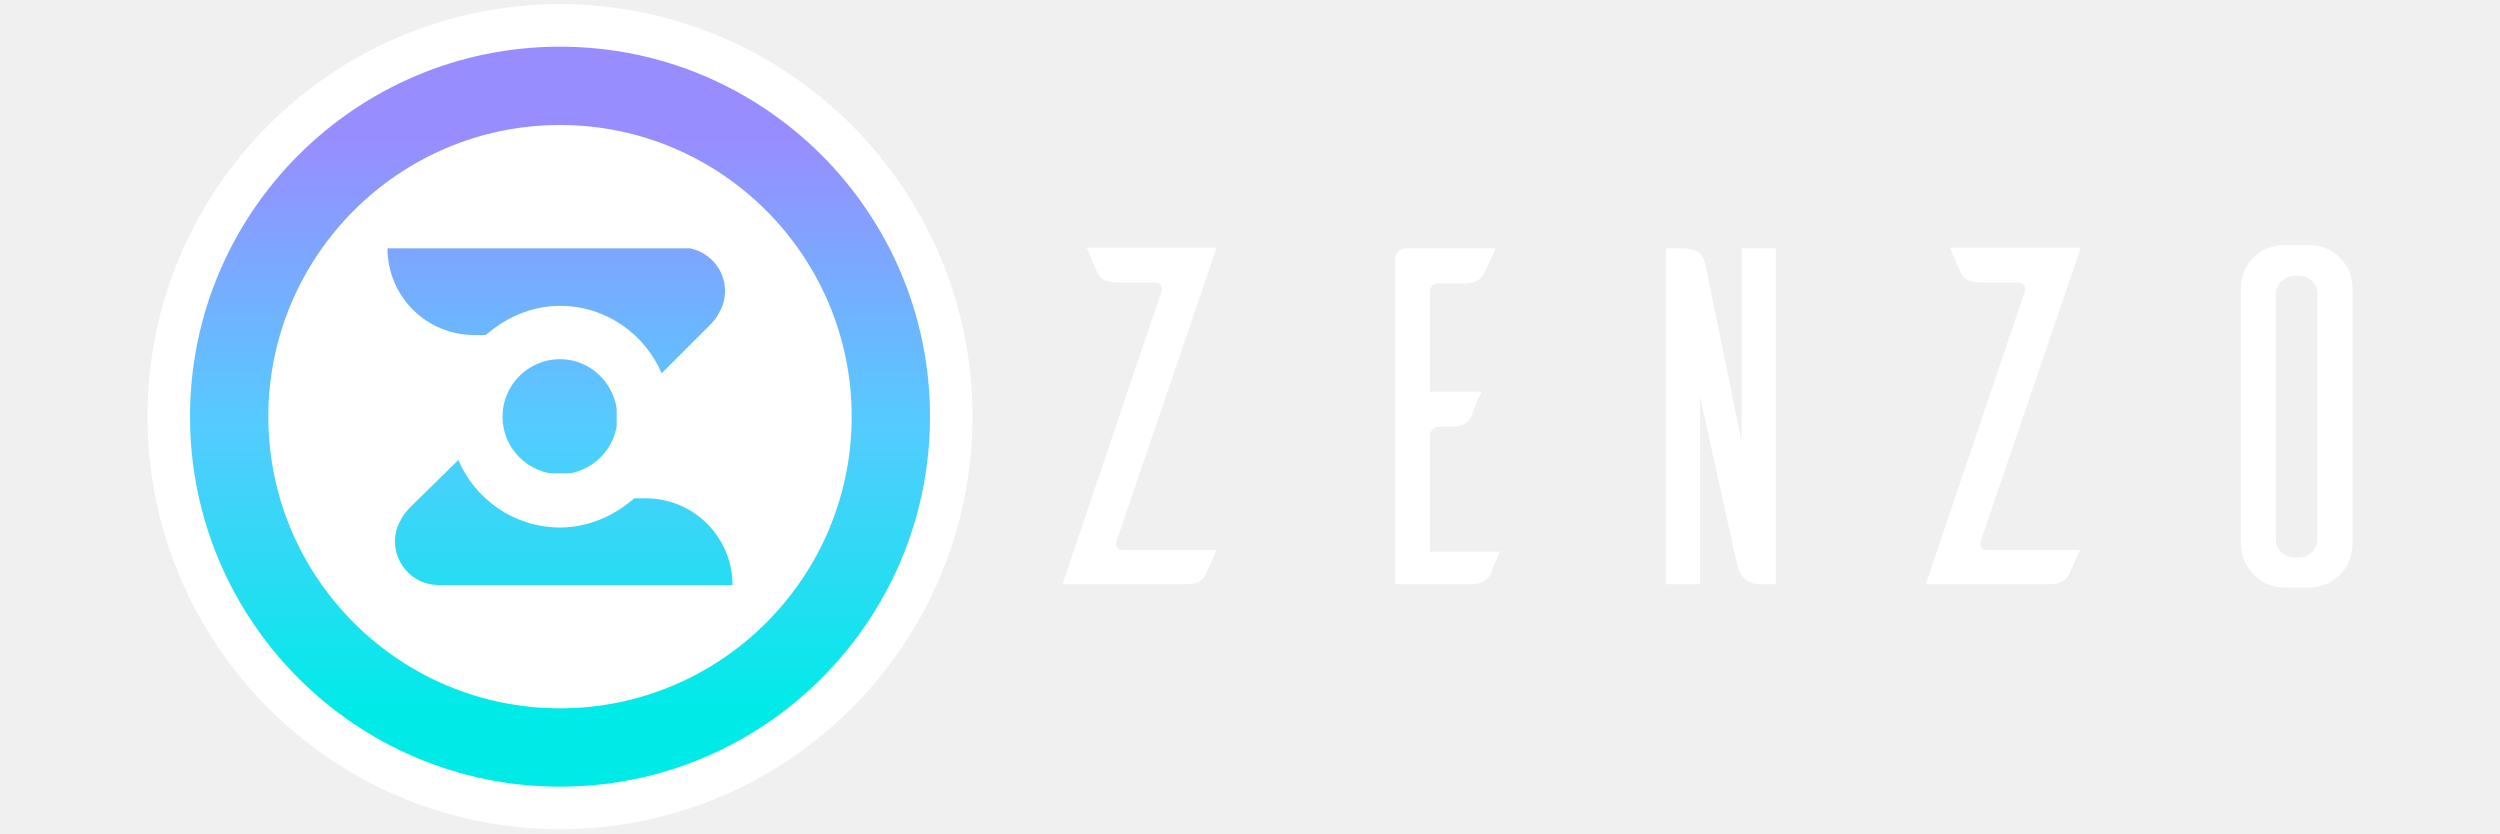
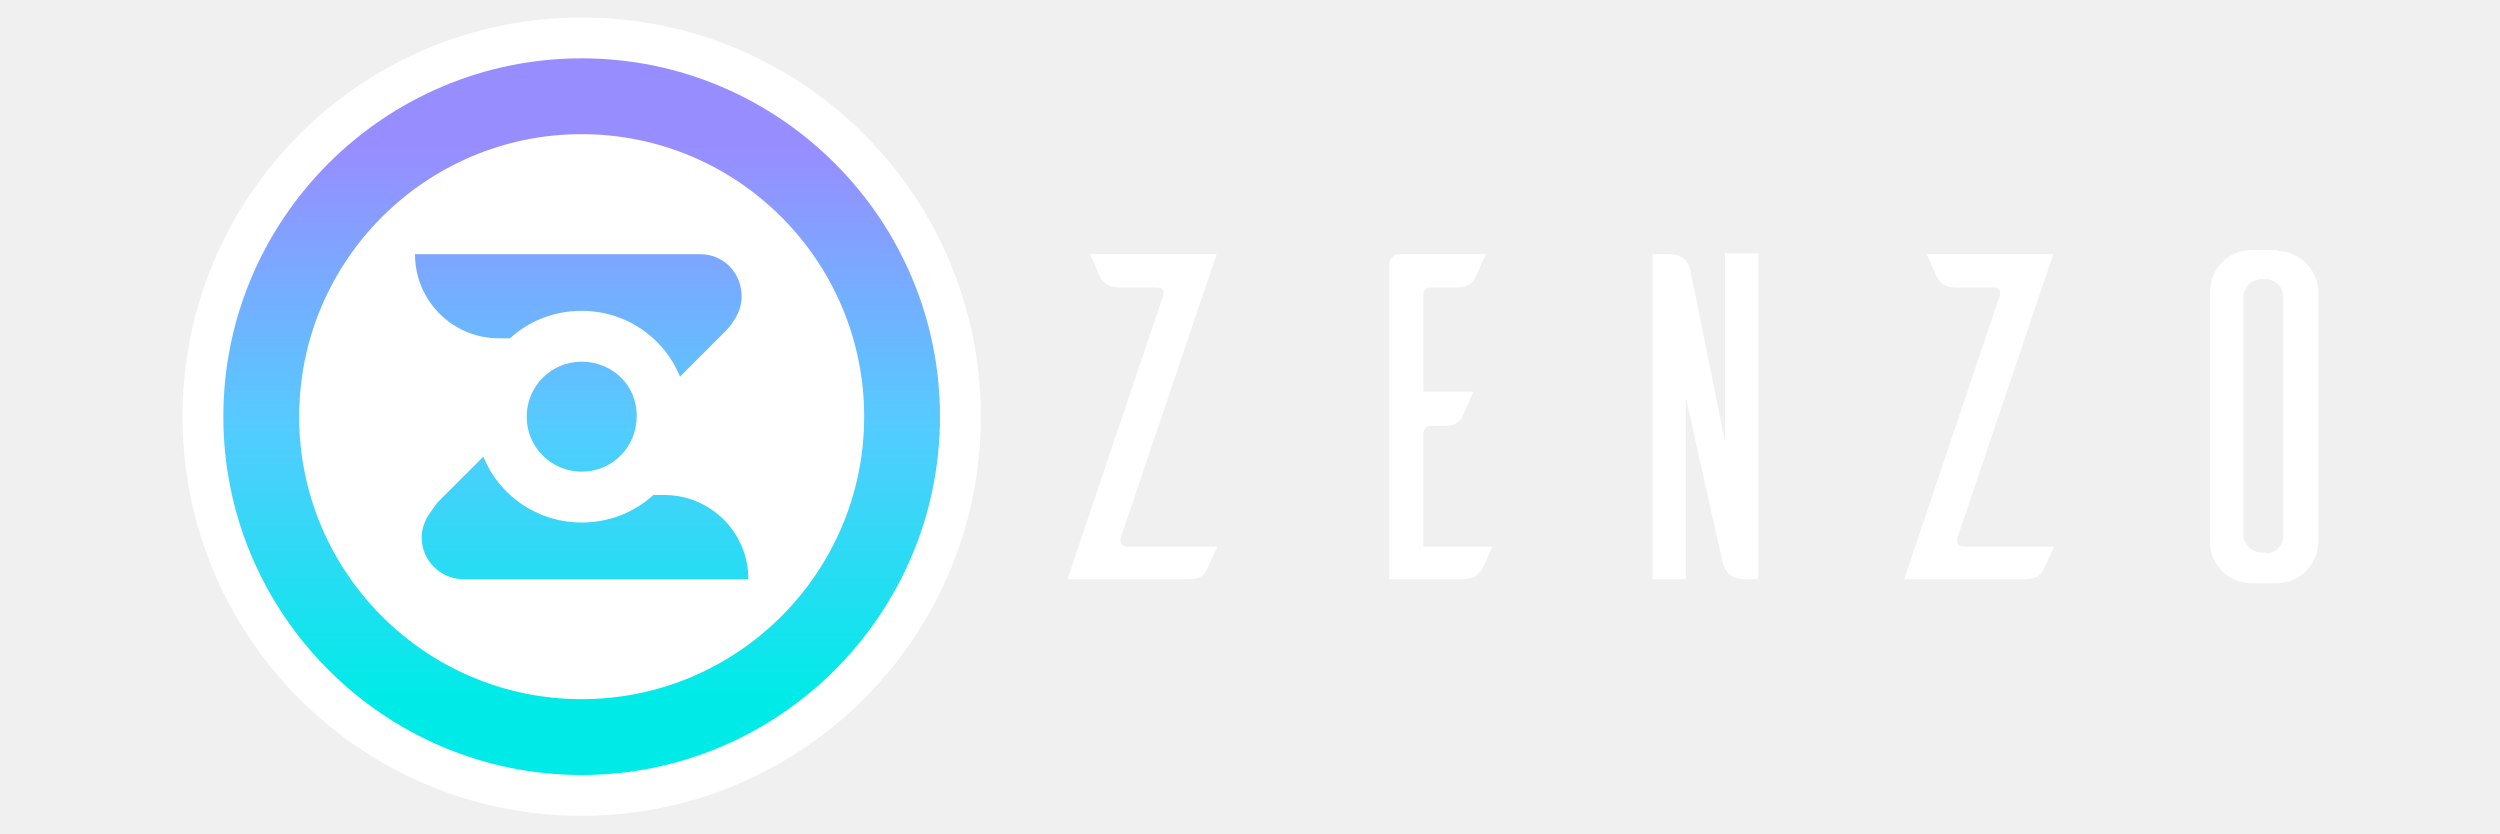
- <svg xmlns="http://www.w3.org/2000/svg" xmlns:xlink="http://www.w3.org/1999/xlink" version="1.1" id="Layer_1" x="0px" y="0px" width="300px" height="100px" viewBox="0 0 300 100" style="enable-background:new 0 0 300 100;" xml:space="preserve">
+ <svg xmlns="http://www.w3.org/2000/svg" version="1.1" id="Layer_1" x="0px" y="0px" width="300px" height="100px" viewBox="0 0 300 100" style="enable-background:new 0 0 300 100;" xml:space="preserve">
  <style type="text/css">
	.st0{fill:#FFFFFF;}
- 	
- 		.st1{clip-path:url(#SVGID_00000018227736476522283920000000172481715676211346_);fill:url(#SVGID_00000026138016102407621590000016977189197307598747_);}
- 	
- 		.st2{clip-path:url(#SVGID_00000010990124637985759000000009290046981507777966_);fill:url(#SVGID_00000031886611289228883130000014884997955400825501_);}
- 	
- 		.st3{clip-path:url(#SVGID_00000119081488951096076700000000821298470932094390_);fill:url(#SVGID_00000091727073611988692860000004111444071454172861_);}
- 	
- 		.st4{clip-path:url(#SVGID_00000084504205657010246160000014461465201096599945_);fill:url(#SVGID_00000098205849775521096790000000765578034947377076_);}
+ 	.st1{fill:url(#SVGID_1_);}
+ 	.st2{fill:url(#SVGID_00000173139399456090161590000007704621792381196681_);}
+ 	.st3{fill:url(#SVGID_00000082357345778646295910000009001462935620847539_);}
+ 	.st4{fill:url(#SVGID_00000089533912641568585870000002535707655632488629_);}
</style>
  <g>
    <g>
      <g>
-         <path class="st0" d="M134,64.9c-0.2,0.7,0.2,1.1,0.7,1.1H146l-1.3,2.9c-0.3,0.6-0.9,1.2-2.2,1.2h-15l11.9-35.2     c0.1-0.5-0.1-1-0.8-1h-4.7c-1.3,0-2-0.6-2.2-1.2c-0.2-0.3-0.9-2-1.3-3H146L134,64.9z" />
-         <path class="st0" d="M180.1,66c-0.5,1-1.2,2.7-1.3,3c-0.3,0.5-0.9,1.1-2.2,1.1h-9.2V31c0.1-0.6,0.6-1.2,1.3-1.2h10.8l-1.4,3     c-0.2,0.5-0.9,1.2-2.2,1.2h-3.3c-0.6,0-1,0.4-1,1v12h6.2c-0.5,1-1.2,2.7-1.3,3.1c-0.3,0.5-0.9,1.1-2.2,1.1h-1.7c-0.5,0-1,0.5-1,1     v14H180.1z" />
-         <path class="st0" d="M213.1,70.1h-1.9c-2.2,0-2.6-1.8-2.8-2.6L204,47.6v22.5h-4.1V29.8h1.9c2.3,0,2.7,1.1,2.9,2.2l4.3,21V29.8     h4.1V70.1z" />
-         <path class="st0" d="M237.7,64.9c-0.2,0.7,0.2,1.1,0.7,1.1h11.2l-1.3,2.9c-0.3,0.6-0.9,1.2-2.2,1.2h-15L243,34.9     c0.1-0.5-0.1-1-0.8-1h-4.7c-1.3,0-2-0.6-2.2-1.2c-0.2-0.3-0.9-2-1.3-3h15.7L237.7,64.9z" />
-         <path class="st0" d="M277.3,29.4c2.8,0.1,5,2.4,5,5.1v30.9c-0.1,2.8-2.2,5-5,5.1h-3.2c-2.8,0-5.1-2.3-5.2-5.1V34.5     c0-2.8,2.3-5.1,5.2-5.1H277.3z M275.9,66.9c1.2,0,2.2-1,2.2-2.2V35.3c0-1.3-1-2.2-2.2-2.2h-0.6c-1.2,0.1-2.2,1-2.2,2.2v29.4     c0,1.2,1,2.2,2.2,2.2H275.9z" />
-         <path class="st0" d="M116.7,50c0,27.3-22.2,49.5-49.5,49.5c-27.3,0-49.5-22.2-49.5-49.5c0-27.3,22.2-49.5,49.5-49.5     C94.5,0.5,116.7,22.7,116.7,50" />
+         <g>
+           <g>
+             <g>
+               <path class="st0" d="M134.5,64.5c-0.2,0.7,0.2,1.1,0.7,1.1h10.9l-1.3,2.8c-0.3,0.6-0.8,1.1-2.1,1.1h-14.6l11.5-34.1        c0.1-0.5-0.1-0.9-0.8-0.9h-4.5c-1.3,0-1.9-0.6-2.2-1.1c-0.2-0.3-0.8-1.9-1.3-2.9h15.2L134.5,64.5z" />
+               <path class="st0" d="M179.1,65.5c-0.4,1-1.1,2.6-1.3,2.9c-0.3,0.5-0.9,1.1-2.2,1.1h-8.9V31.6c0.1-0.6,0.6-1.1,1.2-1.1h10.4        l-1.3,2.9c-0.2,0.5-0.8,1.1-2.1,1.1h-3.2c-0.6,0-0.9,0.4-0.9,0.9V47h6c-0.4,1-1.1,2.6-1.3,3c-0.3,0.5-0.8,1.1-2.1,1.1h-1.7        c-0.5,0-0.9,0.4-0.9,0.9v13.6H179.1z" />
+               <path class="st0" d="M211.1,69.5h-1.8c-2.2,0-2.5-1.7-2.7-2.5l-4.3-19.3v21.8h-4v-39h1.8c2.2,0,2.6,1.1,2.8,2.2l4.1,20.3V30.4        h4V69.5z" />
+               <path class="st0" d="M234.9,64.5c-0.2,0.7,0.2,1.1,0.7,1.1h10.9l-1.3,2.8c-0.3,0.6-0.8,1.1-2.1,1.1h-14.6l11.5-34.1        c0.1-0.5-0.1-0.9-0.8-0.9h-4.5c-1.3,0-1.9-0.6-2.2-1.1c-0.2-0.3-0.8-1.9-1.3-2.9h15.2L234.9,64.5z" />
+               <path class="st0" d="M273.3,30.1c2.7,0.1,4.9,2.3,4.9,5v30c-0.1,2.7-2.2,4.8-4.9,4.9h-3.1c-2.7,0-5-2.2-5-4.9V35        c0-2.7,2.2-5,5-5H273.3z M271.9,66.4c1.2,0,2.1-0.9,2.1-2.2V35.7c0-1.2-0.9-2.2-2.1-2.2h-0.6c-1.2,0.1-2.1,1-2.1,2.2v28.4        c0,1.2,0.9,2.1,2.1,2.2H271.9z" />
+             </g>
+           </g>
+         </g>
      </g>
    </g>
    <g>
-       <defs>
-         <path id="SVGID_1_" d="M32.2,50c0-19.3,15.7-35,35-35s35,15.7,35,35c0,19.3-15.7,35-35,35S32.2,69.3,32.2,50 M22.8,50     c0,24.5,19.9,44.4,44.4,44.4c24.5,0,44.4-19.9,44.4-44.4c0-24.5-19.9-44.4-44.4-44.4C42.7,5.6,22.8,25.5,22.8,50" />
-       </defs>
-       <clipPath id="SVGID_00000117652252374908078070000005471435257177671838_">
-         <use xlink:href="#SVGID_1_" style="overflow:visible;" />
-       </clipPath>
-       <linearGradient id="SVGID_00000097462079213335682610000011872663389990573228_" gradientUnits="userSpaceOnUse" x1="119.774" y1="80.866" x2="119.957" y2="80.866" gradientTransform="matrix(0 -373.5934 -373.5934 0 30278.275 44831.93)">
-         <stop offset="0" style="stop-color:#00EBE8" />
-         <stop offset="0.5" style="stop-color:#55CBFF" />
-         <stop offset="1" style="stop-color:#988DFF" />
-       </linearGradient>
-       <rect x="22.8" y="5.6" style="clip-path:url(#SVGID_00000117652252374908078070000005471435257177671838_);fill:url(#SVGID_00000097462079213335682610000011872663389990573228_);" width="88.9" height="88.9" />
-     </g>
-     <g>
-       <defs>
-         <path id="SVGID_00000163041698782853259100000011762254583298796175_" d="M67.2,43.1c-3.8,0-6.9,3.1-6.9,6.9     c0,3.8,3.1,6.9,6.9,6.9c3.8,0,6.9-3.1,6.9-6.9C74,46.2,71,43.1,67.2,43.1L67.2,43.1z" />
-       </defs>
-       <clipPath id="SVGID_00000129171492456381292450000010560765442153194427_">
-         <use xlink:href="#SVGID_00000163041698782853259100000011762254583298796175_" style="overflow:visible;" />
-       </clipPath>
-       <linearGradient id="SVGID_00000147917324456078007370000017158573416817740424_" gradientUnits="userSpaceOnUse" x1="119.774" y1="80.866" x2="119.957" y2="80.866" gradientTransform="matrix(0 -373.5934 -373.5934 0 30278.275 44831.93)">
-         <stop offset="0" style="stop-color:#00EBE8" />
-         <stop offset="0.5" style="stop-color:#55CBFF" />
-         <stop offset="1" style="stop-color:#988DFF" />
-       </linearGradient>
-       <rect x="60.3" y="43.1" style="clip-path:url(#SVGID_00000129171492456381292450000010560765442153194427_);fill:url(#SVGID_00000147917324456078007370000017158573416817740424_);" width="13.7" height="13.7" />
-     </g>
-     <g>
-       <defs>
-         <path id="SVGID_00000134216903466448040410000015336614323504419005_" d="M46.5,29.8c0,5.7,4.6,10.4,10.4,10.4l1.4,0     c2.4-2.1,5.5-3.5,8.9-3.5h0c5.5,0,10.2,3.4,12.2,8.1l5.7-5.7c0.5-0.5,1-1.1,1.2-1.6c0.5-0.8,0.7-1.7,0.7-2.6     c0-2.8-2.3-5.2-5.2-5.2L46.5,29.8z" />
-       </defs>
-       <clipPath id="SVGID_00000021812702133720717200000005947933152207150015_">
-         <use xlink:href="#SVGID_00000134216903466448040410000015336614323504419005_" style="overflow:visible;" />
-       </clipPath>
-       <linearGradient id="SVGID_00000035504219968948253760000005105218130492214195_" gradientUnits="userSpaceOnUse" x1="119.774" y1="80.861" x2="119.957" y2="80.861" gradientTransform="matrix(0 -373.5934 -373.5934 0 30276.006 44831.93)">
-         <stop offset="0" style="stop-color:#00EBE8" />
-         <stop offset="0.5" style="stop-color:#55CBFF" />
-         <stop offset="1" style="stop-color:#988DFF" />
-       </linearGradient>
-       <rect x="46.5" y="29.8" style="clip-path:url(#SVGID_00000021812702133720717200000005947933152207150015_);fill:url(#SVGID_00000035504219968948253760000005105218130492214195_);" width="40.5" height="15.1" />
-     </g>
-     <g>
-       <defs>
-         <path id="SVGID_00000178893889567233582320000005930375924511315884_" d="M49.3,60.8c-0.5,0.5-1,1.1-1.2,1.6     c-0.5,0.8-0.7,1.7-0.7,2.6c0,2.8,2.3,5.2,5.2,5.2l35.3,0c0-5.7-4.6-10.4-10.4-10.4l-1.4,0c-2.4,2.1-5.5,3.5-8.9,3.5h0     c-5.5,0-10.2-3.4-12.2-8.1L49.3,60.8z" />
-       </defs>
-       <clipPath id="SVGID_00000117670530098154521130000004388634685499276465_">
-         <use xlink:href="#SVGID_00000178893889567233582320000005930375924511315884_" style="overflow:visible;" />
-       </clipPath>
-       <linearGradient id="SVGID_00000158746946054654887550000017784328849178524313_" gradientUnits="userSpaceOnUse" x1="119.774" y1="80.871" x2="119.957" y2="80.871" gradientTransform="matrix(0 -373.5934 -373.5934 0 30280.543 44831.93)">
-         <stop offset="0" style="stop-color:#00EBE8" />
-         <stop offset="0.5" style="stop-color:#55CBFF" />
-         <stop offset="1" style="stop-color:#988DFF" />
-       </linearGradient>
-       <rect x="47.4" y="55.1" style="clip-path:url(#SVGID_00000117670530098154521130000004388634685499276465_);fill:url(#SVGID_00000158746946054654887550000017784328849178524313_);" width="40.5" height="15.1" />
+       <path class="st0" d="M117.7,50c0,26.5-21.5,47.9-47.9,47.9c-26.5,0-47.9-21.5-47.9-47.9c0-26.5,21.5-47.9,47.9-47.9    C96.3,2.1,117.7,23.5,117.7,50z" />
+       <g id="ZENZO_Icon__x28_2023_x29__00000164490943937352086050000014308335024035304627_">
+         <g>
+           <linearGradient id="SVGID_1_" gradientUnits="userSpaceOnUse" x1="69.809" y1="83.893" x2="69.809" y2="17.783">
+             <stop offset="0" style="stop-color:#00EBE8" />
+             <stop offset="0.5" style="stop-color:#55CBFF" />
+             <stop offset="1" style="stop-color:#988DFF" />
+           </linearGradient>
+           <path class="st1" d="M69.8,7c-23.7,0-43,19.3-43,43c0,23.7,19.3,43,43,43c23.7,0,43-19.3,43-43C112.8,26.3,93.5,7,69.8,7z       M69.8,83.9c-18.7,0-33.9-15.2-33.9-33.9c0-18.7,15.2-33.9,33.9-33.9c18.7,0,33.9,15.2,33.9,33.9      C103.7,68.7,88.5,83.9,69.8,83.9z" />
+         </g>
+         <linearGradient id="SVGID_00000182528866126187630360000003986612977584842402_" gradientUnits="userSpaceOnUse" x1="69.809" y1="83.893" x2="69.809" y2="17.783">
+           <stop offset="0" style="stop-color:#00EBE8" />
+           <stop offset="0.5" style="stop-color:#55CBFF" />
+           <stop offset="1" style="stop-color:#988DFF" />
+         </linearGradient>
+         <path style="fill:url(#SVGID_00000182528866126187630360000003986612977584842402_);" d="M69.8,43.4L69.8,43.4     c-3.7,0-6.6,3-6.6,6.6c0,3.7,3,6.6,6.6,6.6l0,0c3.7,0,6.6-3,6.6-6.6C76.5,46.3,73.5,43.4,69.8,43.4z" />
+         <linearGradient id="SVGID_00000041292160837803732470000001038553750593706625_" gradientUnits="userSpaceOnUse" x1="69.407" y1="83.893" x2="69.407" y2="17.783">
+           <stop offset="0" style="stop-color:#00EBE8" />
+           <stop offset="0.5" style="stop-color:#55CBFF" />
+           <stop offset="1" style="stop-color:#988DFF" />
+         </linearGradient>
+         <path style="fill:url(#SVGID_00000041292160837803732470000001038553750593706625_);" d="M84,30.5l-34.2,0     c0,5.6,4.5,10.1,10.1,10.1l1.3,0c2.3-2.1,5.3-3.3,8.6-3.3h0c5.3,0,9.9,3.2,11.8,7.9l5.5-5.5c0.5-0.5,0.9-1.1,1.2-1.6     c0.4-0.7,0.7-1.6,0.7-2.5C89,32.7,86.8,30.5,84,30.5z" />
+         <linearGradient id="SVGID_00000140701773317629726430000001570322988171605664_" gradientUnits="userSpaceOnUse" x1="70.21" y1="83.893" x2="70.21" y2="17.783">
+           <stop offset="0" style="stop-color:#00EBE8" />
+           <stop offset="0.5" style="stop-color:#55CBFF" />
+           <stop offset="1" style="stop-color:#988DFF" />
+         </linearGradient>
+         <path style="fill:url(#SVGID_00000140701773317629726430000001570322988171605664_);" d="M55.6,69.5l34.2,0     c0-5.6-4.5-10.1-10.1-10.1l-1.3,0c-2.3,2.1-5.3,3.3-8.6,3.3h0c-5.3,0-9.9-3.2-11.8-7.9l-5.5,5.5C52,61,51.6,61.5,51.3,62     c-0.4,0.7-0.7,1.6-0.7,2.5C50.6,67.3,52.9,69.5,55.6,69.5z" />
+       </g>
    </g>
  </g>
</svg>
